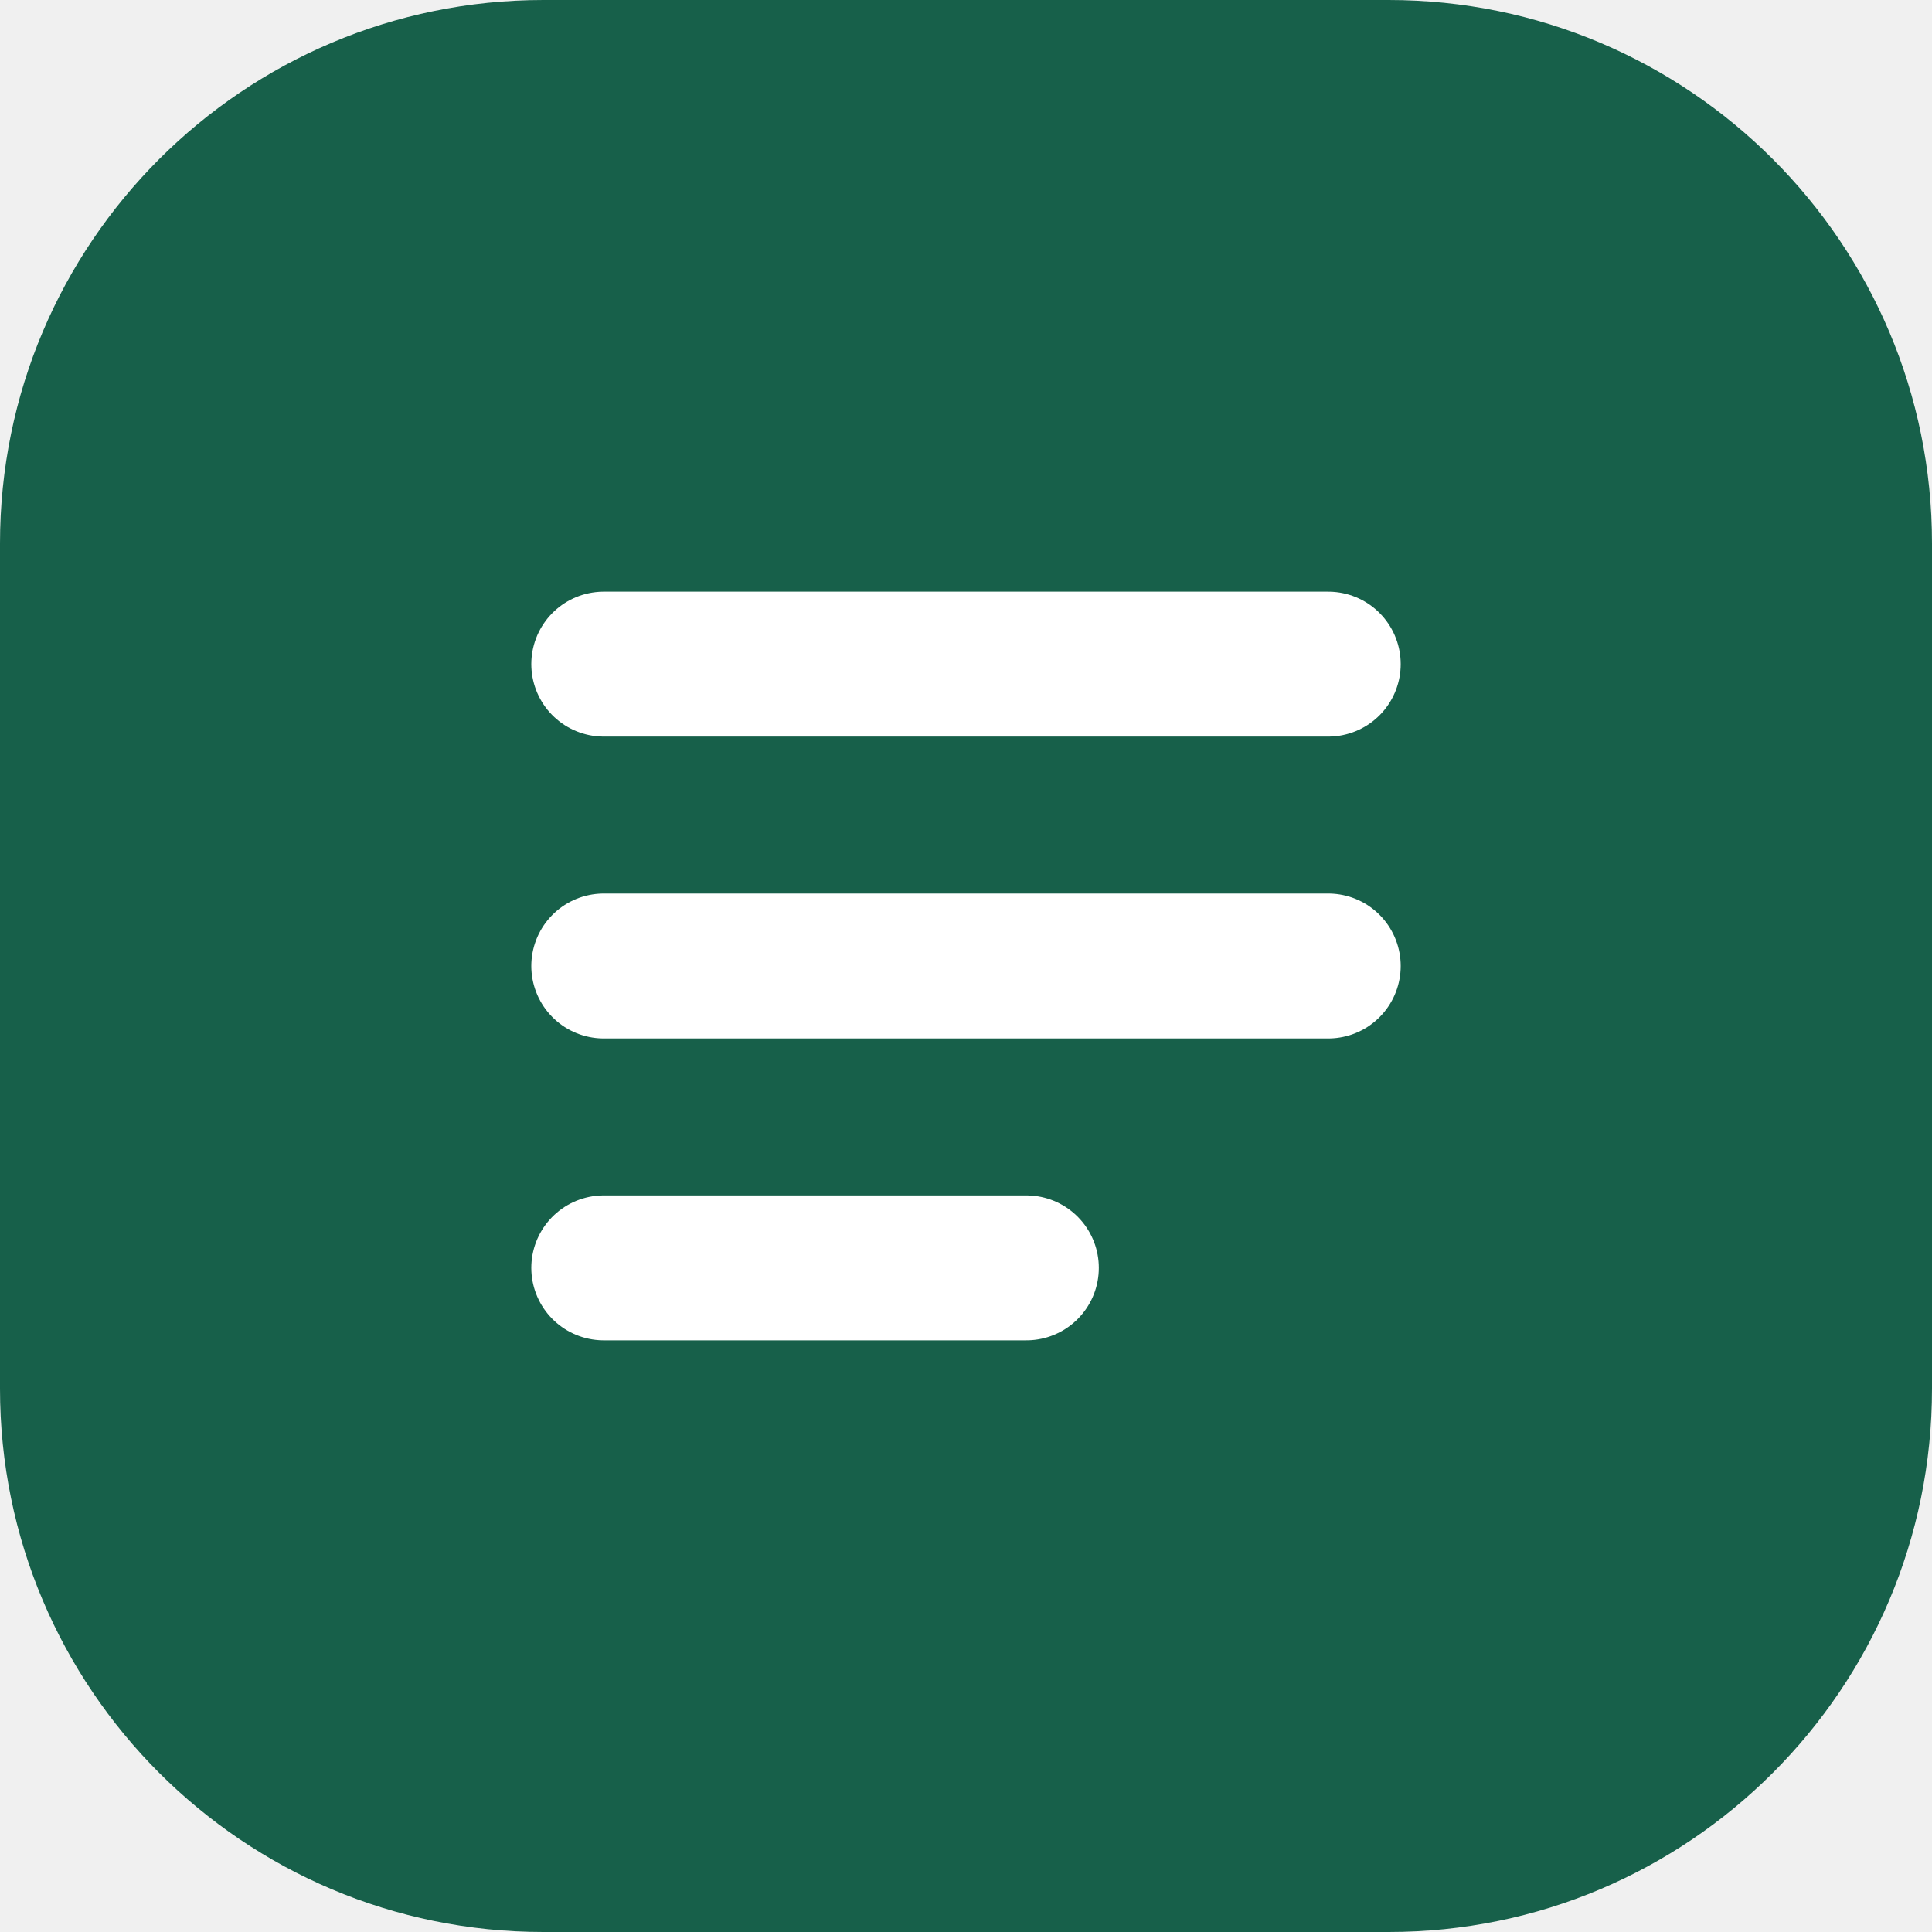
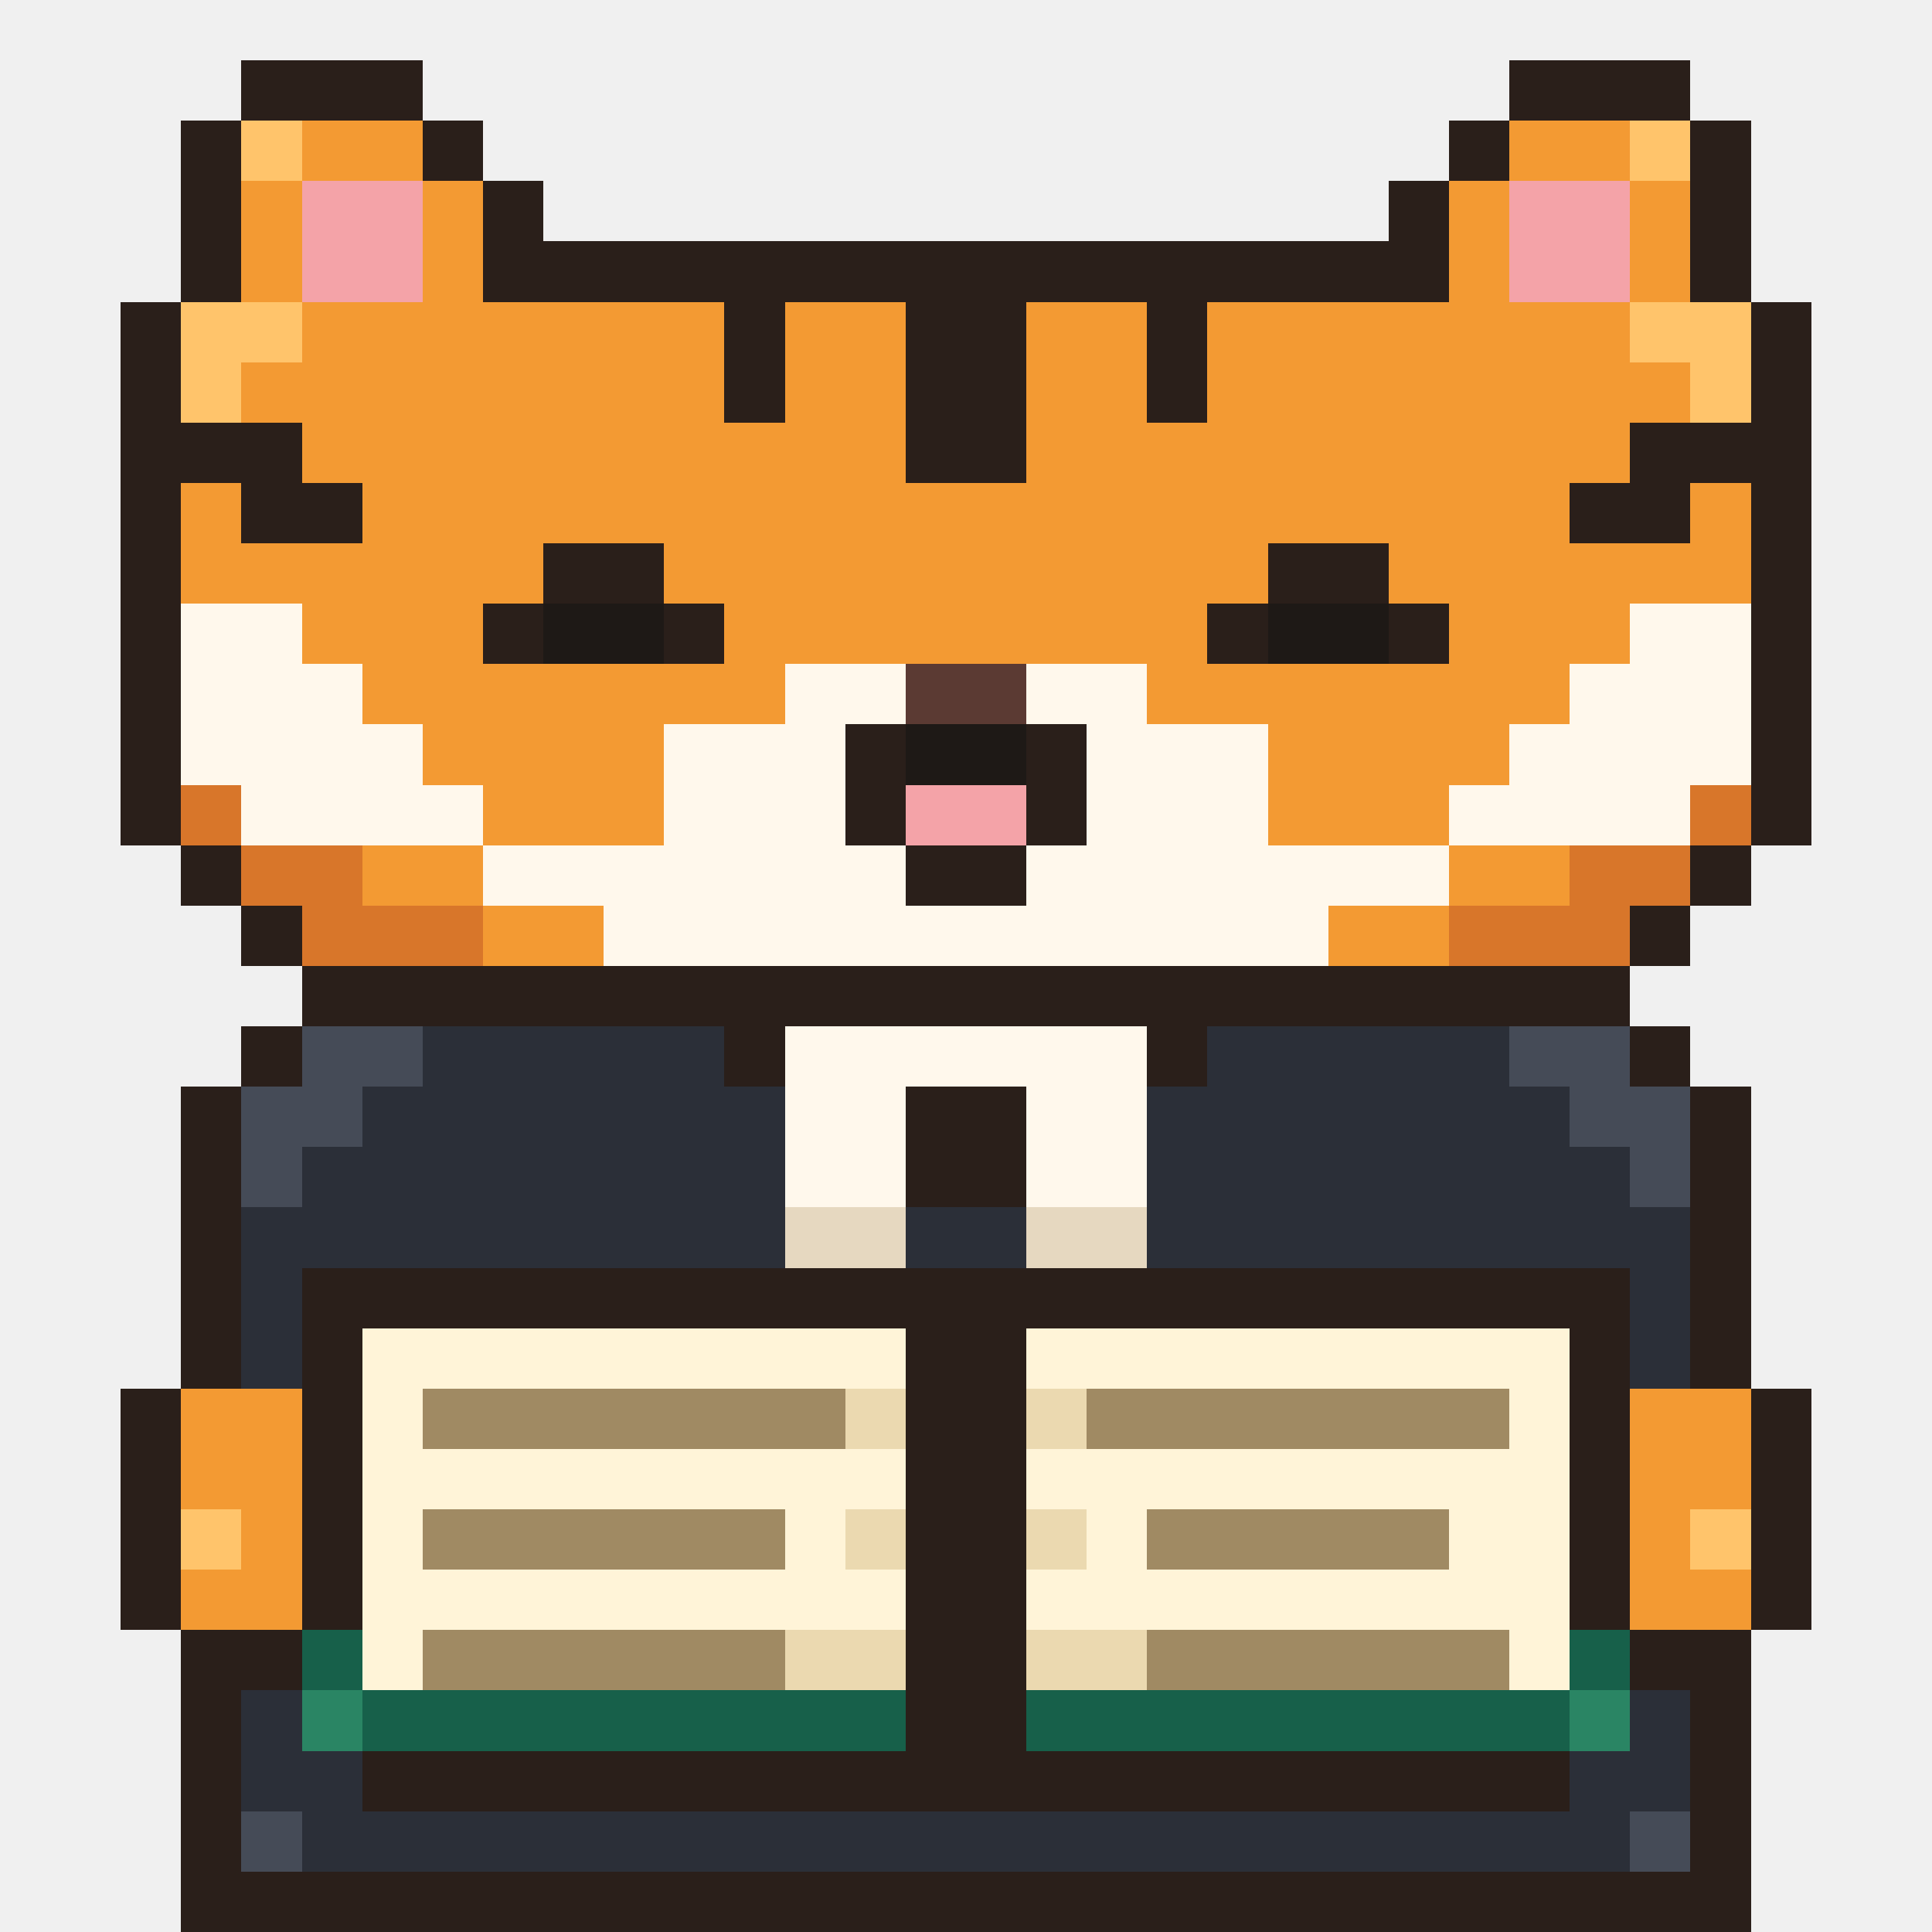
- <svg xmlns="http://www.w3.org/2000/svg" viewBox="0 0 32 32">
-   <rect width="32" height="32" rx="9" fill="#17604A" />
-   <path d="M10 11h12M10 16h12M10 21h7" stroke="#fff" stroke-width="2.4" stroke-linecap="round" />
+ <svg xmlns="http://www.w3.org/2000/svg" viewBox="0 0 32 32" shape-rendering="crispEdges">
+   <path fill="#FFF4D8" d="M6 22h9v1h-9zM17 22h9v1h-9zM6 23h1v1h-1zM25 23h1v1h-1zM6 24h9v1h-9zM17 24h9v1h-9zM6 25h1v1h-1zM13 25h1v1h-1zM18 25h1v1h-1zM24 25h2v1h-2zM6 26h9v1h-9zM17 26h9v1h-9zM6 27h1v1h-1zM25 27h1v1h-1z" />
+   <path fill="#1E1916" d="M9 10h2v1h-2zM21 10h2v1h-2zM15 12h2v1h-2z" />
+   <path fill="#17604A" d="M5 27h1v1h-1zM26 27h1v1h-1zM6 28h9v1h-9zM17 28h9v1h-9z" />
+   <path fill="#2A1F1A" d="M4 1h3v1h-3zM25 1h3v1h-3zM3 2h1v1h-1zM7 2h1v1h-1zM24 2h1v1h-1zM28 2h1v1h-1zM3 3h1v1h-1zM8 3h1v1h-1zM23 3h1v1h-1zM28 3h1v1h-1zM3 4h1v1h-1zM8 4h16v1h-16zM28 4h1v1h-1zM2 5h1v1h-1zM12 5h1v1h-1zM15 5h2v1h-2zM19 5h1v1h-1zM29 5h1v1h-1zM2 6h1v1h-1zM12 6h1v1h-1zM15 6h2v1h-2zM19 6h1v1h-1zM29 6h1v1h-1zM2 7h3v1h-3zM15 7h2v1h-2zM27 7h3v1h-3zM2 8h1v1h-1zM4 8h2v1h-2zM26 8h2v1h-2zM29 8h1v1h-1zM2 9h1v1h-1zM9 9h2v1h-2zM21 9h2v1h-2zM29 9h1v1h-1zM2 10h1v1h-1zM8 10h1v1h-1zM11 10h1v1h-1zM20 10h1v1h-1zM23 10h1v1h-1zM29 10h1v1h-1zM2 11h1v1h-1zM29 11h1v1h-1zM2 12h1v1h-1zM14 12h1v1h-1zM17 12h1v1h-1zM29 12h1v1h-1zM2 13h1v1h-1zM14 13h1v1h-1zM17 13h1v1h-1zM29 13h1v1h-1zM3 14h1v1h-1zM15 14h2v1h-2zM28 14h1v1h-1zM4 15h1v1h-1zM27 15h1v1h-1zM5 16h22v1h-22zM4 17h1v1h-1zM12 17h1v1h-1zM19 17h1v1h-1zM27 17h1v1h-1zM3 18h1v1h-1zM15 18h2v1h-2zM28 18h1v1h-1zM3 19h1v1h-1zM15 19h2v1h-2zM28 19h1v1h-1zM3 20h1v1h-1zM28 20h1v1h-1zM3 21h1v1h-1zM5 21h22v1h-22zM28 21h1v1h-1zM3 22h1v1h-1zM5 22h1v1h-1zM15 22h2v1h-2zM26 22h1v1h-1zM28 22h1v1h-1zM2 23h1v1h-1zM5 23h1v1h-1zM15 23h2v1h-2zM26 23h1v1h-1zM29 23h1v1h-1zM2 24h1v1h-1zM5 24h1v1h-1zM15 24h2v1h-2zM26 24h1v1h-1zM29 24h1v1h-1zM2 25h1v1h-1zM5 25h1v1h-1zM15 25h2v1h-2zM26 25h1v1h-1zM29 25h1v1h-1zM2 26h1v1h-1zM5 26h1v1h-1zM15 26h2v1h-2zM26 26h1v1h-1zM29 26h1v1h-1zM3 27h2v1h-2zM15 27h2v1h-2zM27 27h2v1h-2zM3 28h1v1h-1zM15 28h2v1h-2zM28 28h1v1h-1zM3 29h1v1h-1zM6 29h20v1h-20zM28 29h1v1h-1zM3 30h1v1h-1zM28 30h1v1h-1zM3 31h26v1h-26z" />
+   <path fill="#A08A63" d="M7 23h7v1h-7zM18 23h7v1h-7zM7 25h6v1h-6zM19 25h5v1h-5zM7 27h6v1h-6zM19 27h6v1h-6z" />
+   <path fill="#5B3A33" d="M15 11h2v1h-2z" />
+   <path fill="#F39A33" d="M5 2h2v1h-2zM25 2h2v1h-2zM4 3h1v1h-1zM7 3h1v1h-1zM24 3h1v1h-1zM27 3h1v1h-1zM4 4h1v1h-1zM7 4h1v1h-1zM24 4h1v1h-1zM27 4h1v1h-1zM5 5h7v1h-7zM13 5h2v1h-2zM17 5h2v1h-2zM20 5h7v1h-7zM4 6h8v1h-8zM13 6h2v1h-2zM17 6h2v1h-2zM20 6h8v1h-8zM5 7h10v1h-10zM17 7h10v1h-10zM3 8h1v1h-1zM6 8h20v1h-20zM28 8h1v1h-1zM3 9h6v1h-6zM11 9h10v1h-10zM23 9h6v1h-6zM5 10h3v1h-3zM12 10h8v1h-8zM24 10h3v1h-3zM6 11h7v1h-7zM19 11h7v1h-7zM7 12h4v1h-4zM21 12h4v1h-4zM8 13h3v1h-3zM21 13h3v1h-3zM6 14h2v1h-2zM24 14h2v1h-2zM8 15h2v1h-2zM22 15h2v1h-2zM3 23h2v1h-2zM27 23h2v1h-2zM3 24h2v1h-2zM27 24h2v1h-2zM4 25h1v1h-1zM27 25h1v1h-1zM3 26h2v1h-2zM27 26h2v1h-2z" />
+   <path fill="#F4A3A8" d="M5 3h2v1h-2zM25 3h2v1h-2zM5 4h2v1h-2zM25 4h2v1h-2zM15 13h2v1h-2z" />
+   <path fill="#2B2F38" d="M7 17h5v1h-5zM20 17h5v1h-5zM6 18h7v1h-7zM19 18h7v1h-7zM5 19h8v1h-8zM19 19h8v1h-8zM4 20h9v1h-9zM15 20h2v1h-2zM19 20h9v1h-9zM4 21h1v1h-1zM27 21h1v1h-1zM4 22h1v1h-1zM27 22h1v1h-1zM4 28h1v1h-1zM27 28h1v1h-1zM4 29h2v1h-2zM26 29h2v1h-2zM5 30h22v1h-22z" />
+   <path fill="#FFF8EC" d="M3 10h2v1h-2zM27 10h2v1h-2zM3 11h3v1h-3zM13 11h2v1h-2zM17 11h2v1h-2zM26 11h3v1h-3zM3 12h4v1h-4zM11 12h3v1h-3zM18 12h3v1h-3zM25 12h4v1h-4zM4 13h4v1h-4zM11 13h3v1h-3zM18 13h3v1h-3zM24 13h4v1h-4zM8 14h7v1h-7zM17 14h7v1h-7zM10 15h12v1h-12zM13 17h6v1h-6zM13 18h2v1h-2zM17 18h2v1h-2zM13 19h2v1h-2zM17 19h2v1h-2z" />
+   <path fill="#FFC46B" d="M4 2h1v1h-1zM27 2h1v1h-1zM3 5h2v1h-2zM27 5h2v1h-2zM3 6h1v1h-1zM28 6h1v1h-1zM3 25h1v1h-1zM28 25h1v1h-1z" />
+   <path fill="#EBD9B0" d="M14 23h1v1h-1zM17 23h1v1h-1zM14 25h1v1h-1zM17 25h1v1h-1zM13 27h2v1h-2zM17 27h2v1h-2z" />
+   <path fill="#2A8564" d="M5 28h1v1h-1zM26 28h1v1h-1z" />
+   <path fill="#D8762A" d="M3 13h1v1h-1zM28 13h1v1h-1zM4 14h2v1h-2zM26 14h2v1h-2zM5 15h3v1h-3zM24 15h3v1h-3z" />
+   <path fill="#454B57" d="M5 17h2v1h-2zM25 17h2v1h-2zM4 18h2v1h-2zM26 18h2v1h-2zM4 19h1v1h-1zM27 19h1v1h-1zM4 30h1v1h-1zM27 30h1v1h-1z" />
+   <path fill="#E6D8C0" d="M13 20h2v1h-2zM17 20h2v1h-2z" />
</svg>
